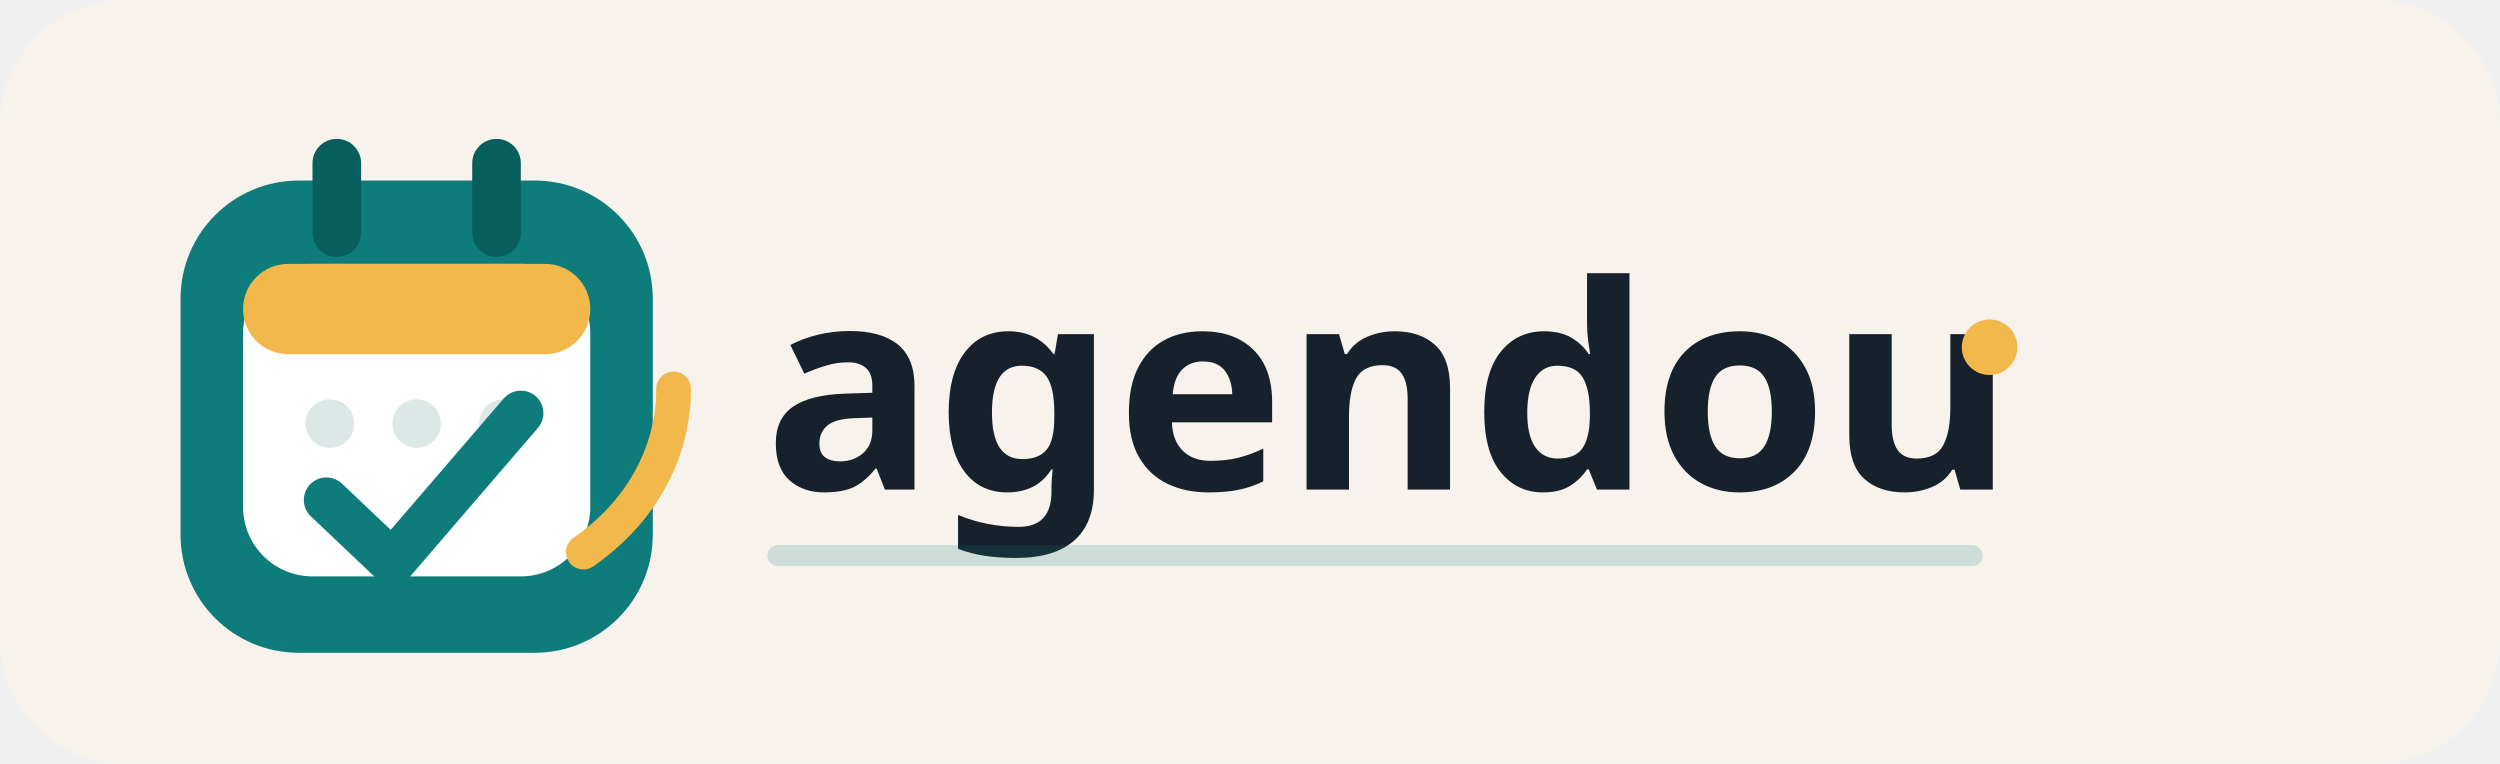
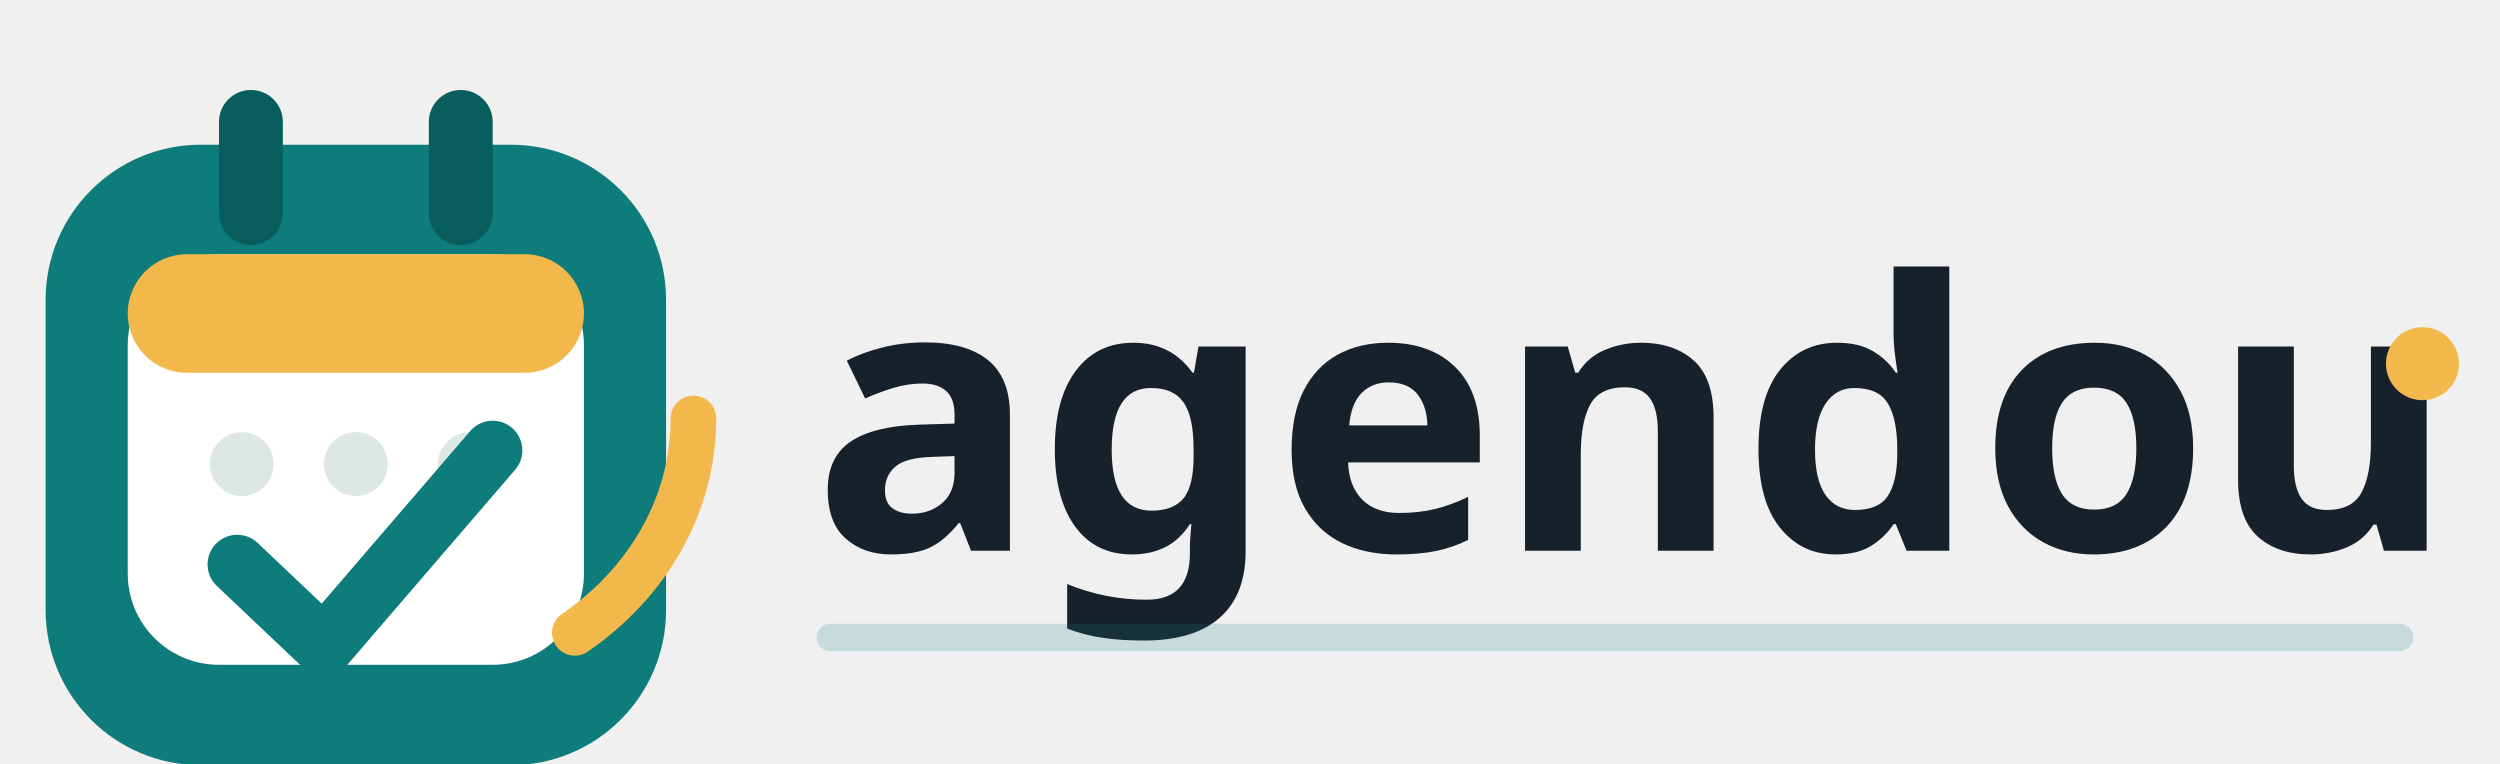
- <svg xmlns="http://www.w3.org/2000/svg" width="720" height="220" viewBox="0 0 720 220" fill="none" role="img" aria-labelledby="title desc">
-   <rect width="720" height="220" rx="36" fill="#F7F3EC" />
+ <svg xmlns="http://www.w3.org/2000/svg" width="720" height="220" viewBox="42 28 548 152" fill="none" role="img" aria-labelledby="title desc">
  <g transform="translate(52 40)">
    <rect x="0" y="12" width="136" height="136" rx="34" fill="#0E7C7B" />
    <rect x="18" y="36" width="100" height="90" rx="20" fill="#FFFFFF" />
    <rect x="18" y="36" width="100" height="26" rx="13" fill="#F2B84B" />
    <rect x="38" y="0" width="14" height="34" rx="7" fill="#075E5D" />
    <rect x="84" y="0" width="14" height="34" rx="7" fill="#075E5D" />
    <circle cx="43" cy="82" r="7" fill="#DCE7E6" />
    <circle cx="68" cy="82" r="7" fill="#DCE7E6" />
    <circle cx="93" cy="82" r="7" fill="#DCE7E6" />
    <path d="M42 104L61 122L98 79" stroke="#0E7C7B" stroke-width="13" stroke-linecap="round" stroke-linejoin="round" />
    <path d="M116 119C132 108 142 91 142 72" stroke="#F2B84B" stroke-width="10" stroke-linecap="round" />
  </g>
  <g transform="translate(220 69)">
    <text x="0" y="72" font-family="Plus Jakarta Sans, Avenir Next, Segoe UI, sans-serif" font-size="82" font-weight="800" letter-spacing="0" fill="#17212B">agendou</text>
    <circle cx="353" cy="31" r="8" fill="#F2B84B" />
  </g>
  <path d="M224 160H568" stroke="#0E7C7B" stroke-width="6" stroke-linecap="round" opacity="0.18" />
</svg>
